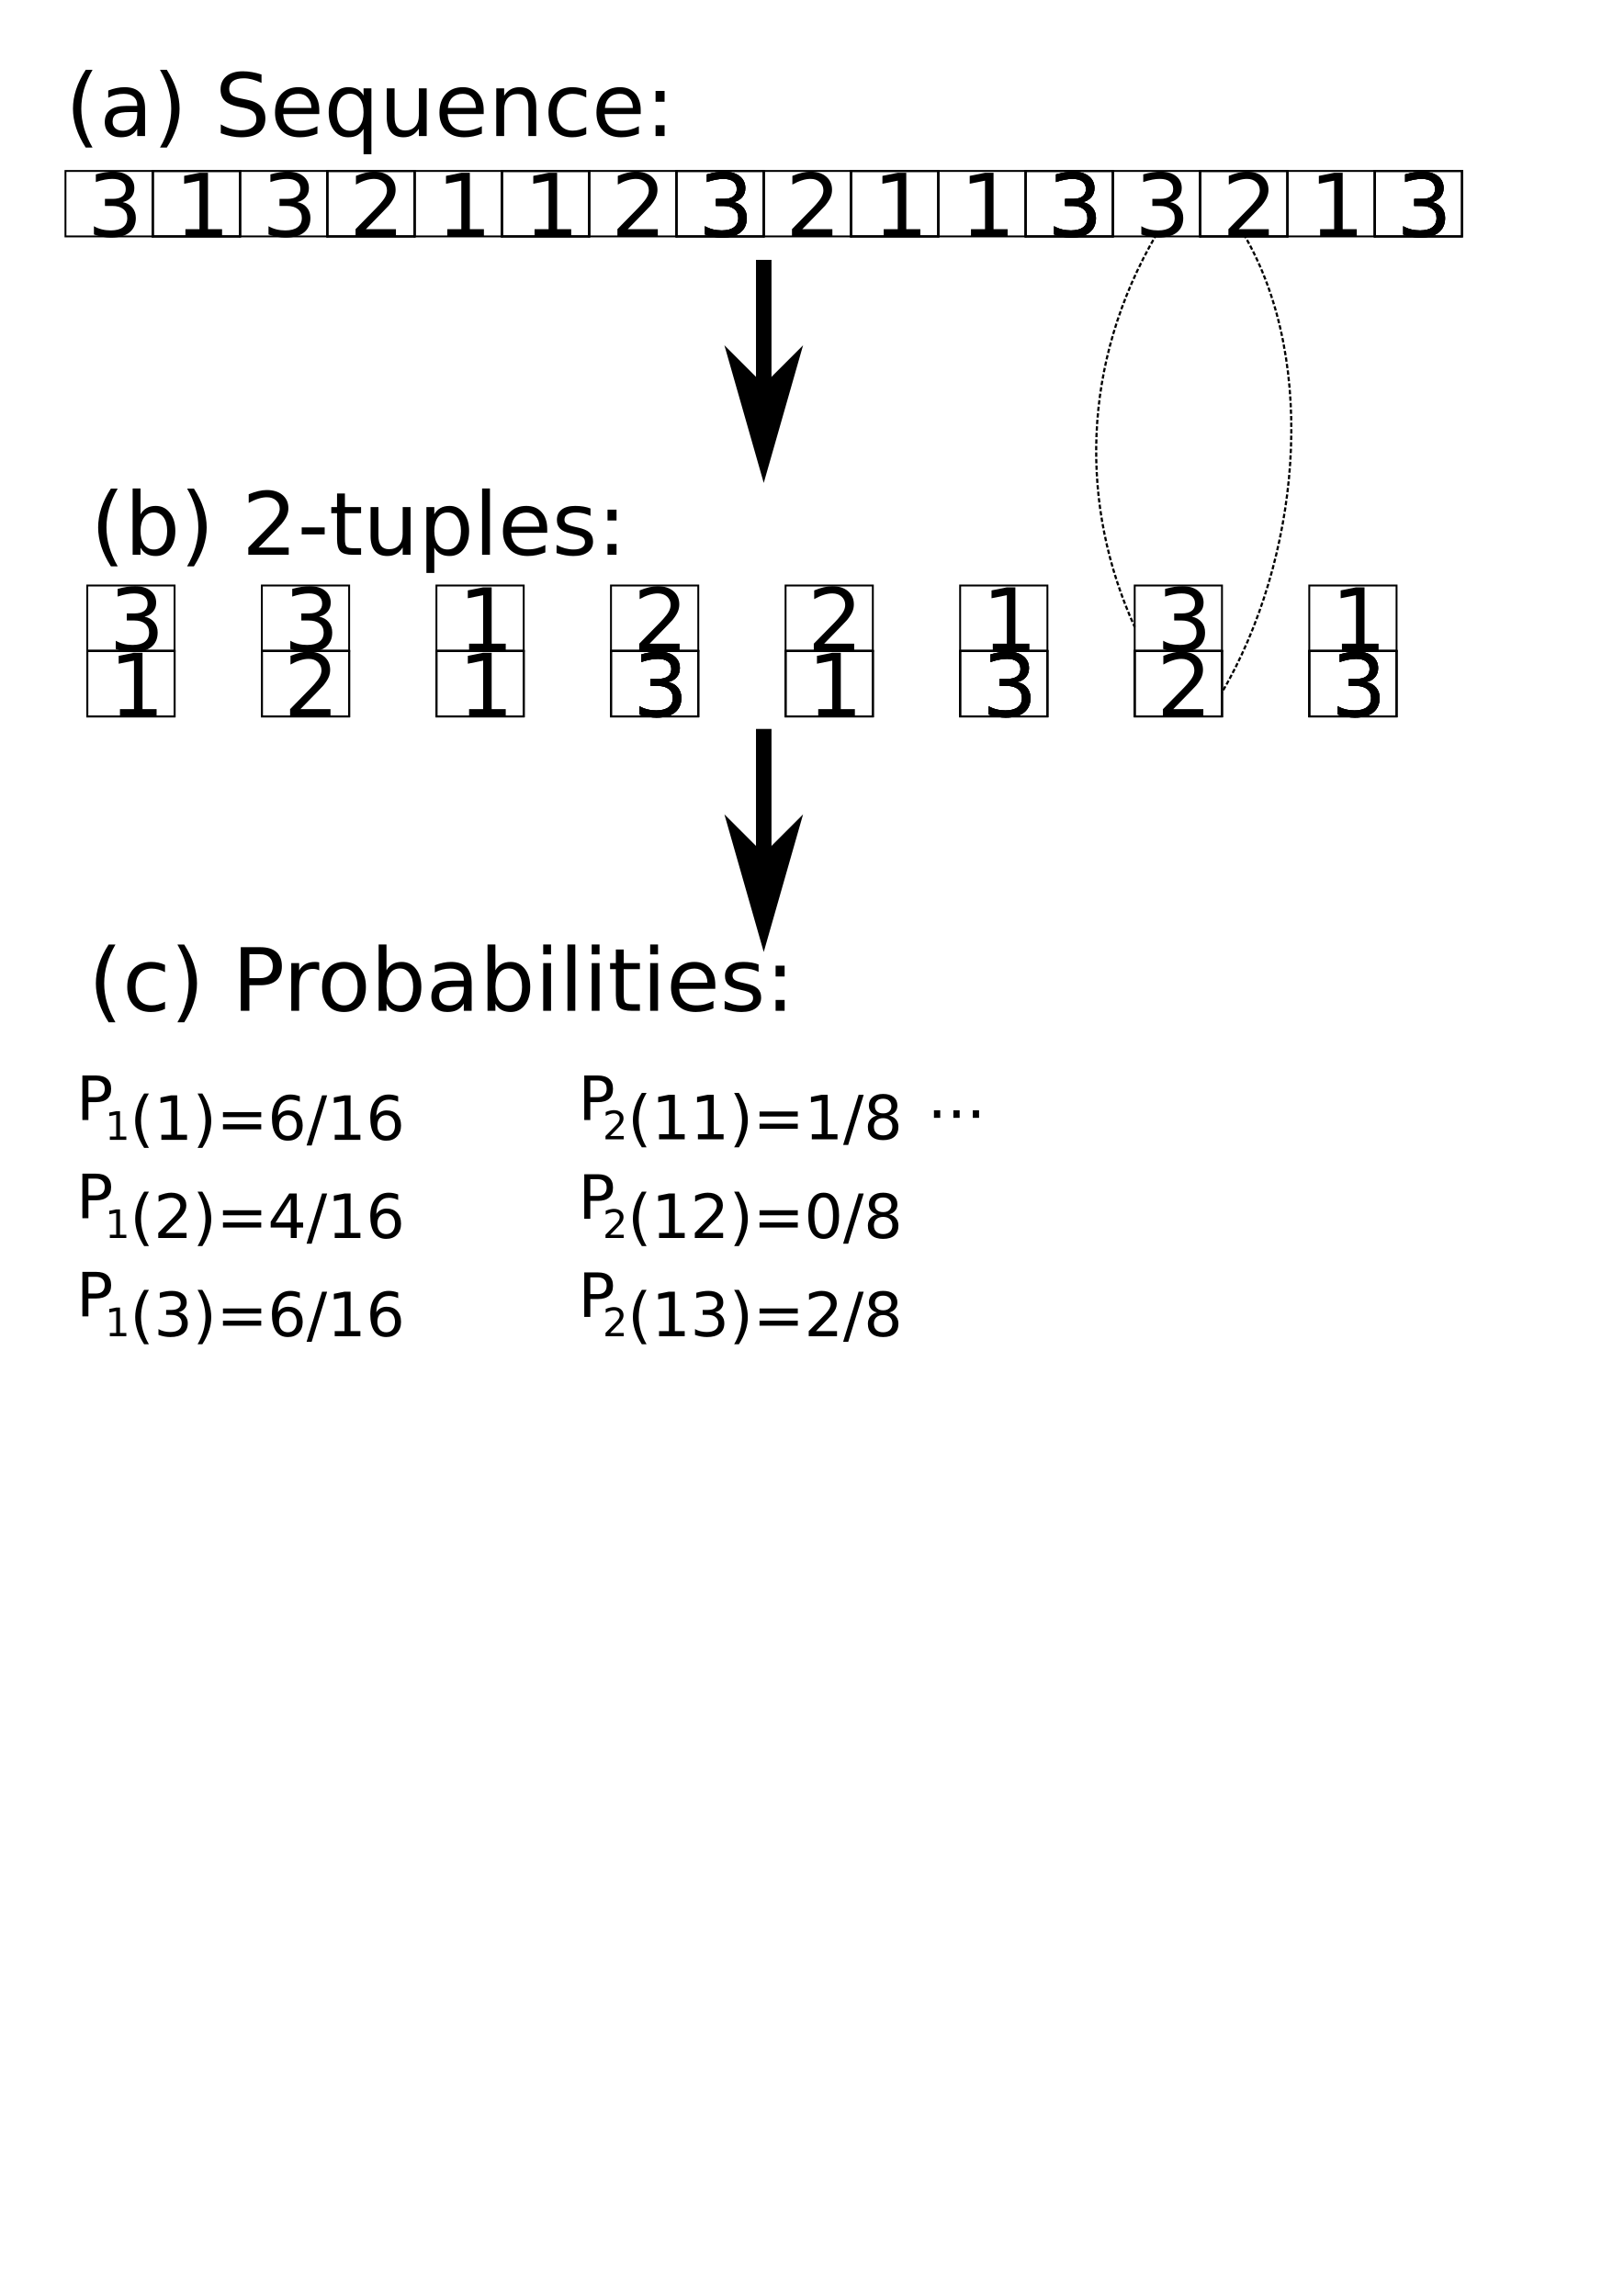
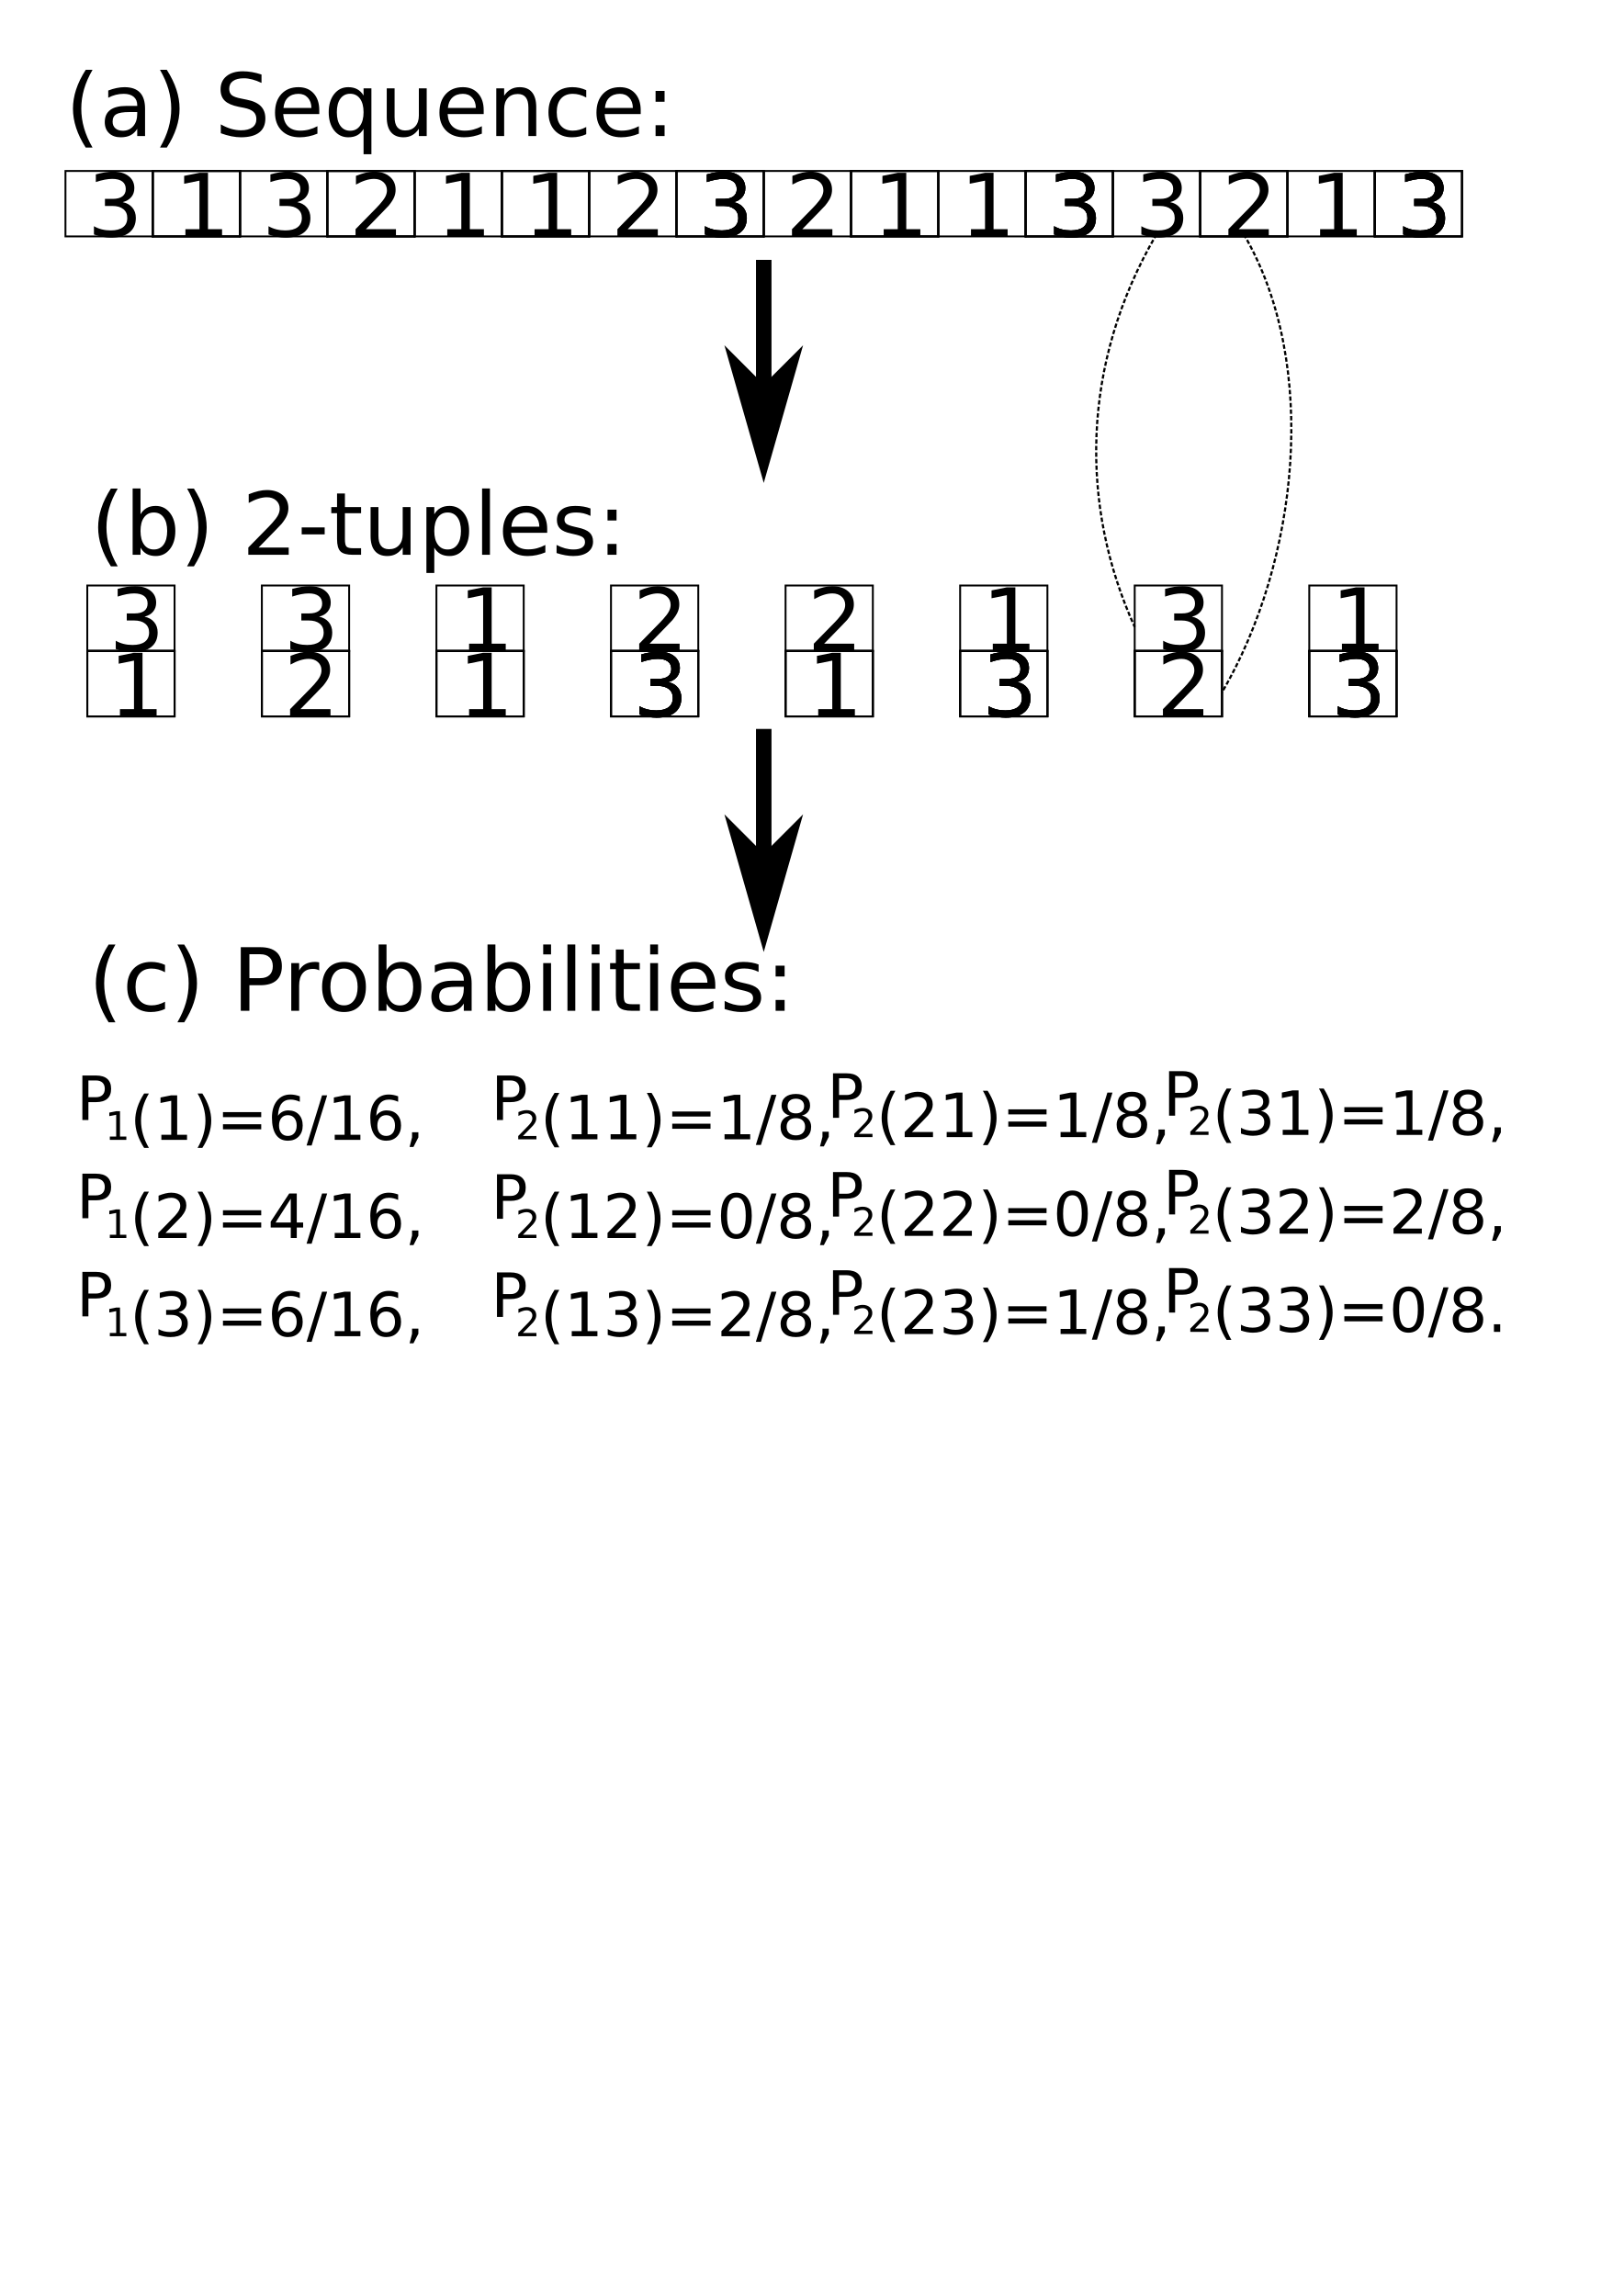
<svg xmlns="http://www.w3.org/2000/svg" width="744.094" height="1052.362" id="svg2" version="1.1">
  <defs id="defs4">
    <marker orient="auto" refY="0.0" refX="0.0" id="Arrow1Mend" style="overflow:visible;">
      <path id="path4025" d="M 0.0,0.0 L 5.0,-5.0 L -12.5,0.0 L 5.0,5.0 L 0.0,0.0 z " style="fill-rule:evenodd;stroke:#000000;stroke-width:1.0pt;marker-start:none;" transform="scale(0.4) rotate(180) translate(10,0)" />
    </marker>
    <marker orient="auto" refY="0.0" refX="0.0" id="TriangleOutL" style="overflow:visible">
      <path id="path4159" d="M 5.77,0.0 L -2.88,5.0 L -2.88,-5.0 L 5.77,0.0 z " style="fill-rule:evenodd;stroke:#000000;stroke-width:1.0pt;marker-start:none" transform="scale(0.8)" />
    </marker>
    <marker orient="auto" refY="0.0" refX="0.0" id="Arrow1Lend" style="overflow:visible;">
      <path id="path4019" d="M 0.0,0.0 L 5.0,-5.0 L -12.5,0.0 L 5.0,5.0 L 0.0,0.0 z " style="fill-rule:evenodd;stroke:#000000;stroke-width:1.0pt;marker-start:none;" transform="scale(0.8) rotate(180) translate(12.5,0)" />
    </marker>
    <marker orient="auto" refY="0" refX="0" id="Arrow1Mend-7" style="overflow:visible">
      <path id="path4025-6" d="M 0,0 5,-5 -12.5,0 5,5 0,0 z" style="fill-rule:evenodd;stroke:#000000;stroke-width:1pt;marker-start:none" transform="matrix(-0.4,0,0,-0.4,-4,0)" />
    </marker>
  </defs>
  <g id="layer1">
+     <text xml:space="preserve" style="font-size:28px;font-style:normal;font-weight:normal;text-align:start;line-height:125%;writing-mode:lr-tb;text-anchor:start;fill:#000000;fill-opacity:1;stroke:none;font-family:Bitstream Vera Sans" x="379" y="512.362" id="text3438-1-4-17">
+       <tspan id="tspan3131-4" x="379" y="512.362" dy="0 0 -8.827" dx="0 0 5.712">P<tspan style="font-size:18px" id="tspan3133-0" dy="8.827" dx="-5.712">2</tspan>(21)=1/8,</tspan>
+     </text>
    <path style="fill:none;stroke:#000000;stroke-width:0.866px;stroke-linecap:butt;stroke-linejoin:miter;stroke-opacity:1" d="m 30,78.362 40,0 0,30 -40,0 0,-30 z" id="path2818" />
    <text xml:space="preserve" style="font-size:40px;font-style:normal;font-weight:normal;fill:#000000;fill-opacity:1;stroke:none;font-family:Bitstream Vera Sans" x="40" y="108.362" id="text2820">
      <tspan id="tspan2822" x="40" y="108.362">3</tspan>
    </text>
    <path style="fill:none;stroke:#000000;stroke-width:0.866px;stroke-linecap:butt;stroke-linejoin:miter;stroke-opacity:1" d="m 70,78.362 40,0 0,30 -40,0 0,-30 z" id="path2818-1" />
    <text xml:space="preserve" style="font-size:40px;font-style:normal;font-weight:normal;fill:#000000;fill-opacity:1;stroke:none;font-family:Bitstream Vera Sans" x="80" y="108.362" id="text2820-7">
      <tspan id="tspan2822-4" x="80" y="108.362">1</tspan>
    </text>
    <path style="fill:none;stroke:#000000;stroke-width:0.866px;stroke-linecap:butt;stroke-linejoin:miter;stroke-opacity:1" d="m 70,78.362 40,0 0,30 -40,0 0,-30 z" id="path2818-9" />
    <text xml:space="preserve" style="font-size:40px;font-style:normal;font-weight:normal;fill:#000000;fill-opacity:1;stroke:none;font-family:Bitstream Vera Sans" x="80" y="168.362" id="text2820-4">
      <tspan id="tspan2822-8" x="80" y="168.362" />
    </text>
    <path style="fill:none;stroke:#000000;stroke-width:0.866px;stroke-linecap:butt;stroke-linejoin:miter;stroke-opacity:1" d="m 70,78.362 40,0 0,30 -40,0 0,-30 z" id="path2818-2" />
    <path style="fill:none;stroke:#000000;stroke-width:0.866px;stroke-linecap:butt;stroke-linejoin:miter;stroke-opacity:1" d="m 110,78.362 40,0 0,30 -40,0 0,-30 z" id="path2818-17" />
    <text xml:space="preserve" style="font-size:40px;font-style:normal;font-weight:normal;fill:#000000;fill-opacity:1;stroke:none;font-family:Bitstream Vera Sans" x="120" y="108.362" id="text2820-1">
      <tspan id="tspan2822-1" x="120" y="108.362">3</tspan>
    </text>
    <path style="fill:none;stroke:#000000;stroke-width:0.866px;stroke-linecap:butt;stroke-linejoin:miter;stroke-opacity:1" d="m 150,78.362 40,0 0,30 -40,0 0,-30 z" id="path2818-1-5" />
    <text xml:space="preserve" style="font-size:40px;font-style:normal;font-weight:normal;fill:#000000;fill-opacity:1;stroke:none;font-family:Bitstream Vera Sans" x="160" y="108.362" id="text2820-7-2">
      <tspan id="tspan2822-4-7" x="160" y="108.362">2</tspan>
    </text>
    <path style="fill:none;stroke:#000000;stroke-width:0.866px;stroke-linecap:butt;stroke-linejoin:miter;stroke-opacity:1" d="m 150,78.362 40,0 0,30 -40,0 0,-30 z" id="path2818-9-6" />
    <text xml:space="preserve" style="font-size:40px;font-style:normal;font-weight:normal;fill:#000000;fill-opacity:1;stroke:none;font-family:Bitstream Vera Sans" x="160" y="168.362" id="text2820-4-1">
      <tspan id="tspan2822-8-4" x="160" y="168.362" />
    </text>
    <path style="fill:none;stroke:#000000;stroke-width:0.866px;stroke-linecap:butt;stroke-linejoin:miter;stroke-opacity:1" d="m 150,78.362 40,0 0,30 -40,0 0,-30 z" id="path2818-2-2" />
    <text xml:space="preserve" style="font-size:40px;font-style:normal;font-weight:normal;fill:#000000;fill-opacity:1;stroke:none;font-family:Bitstream Vera Sans" x="160" y="168.362" id="text2820-45-3">
      <tspan id="tspan2822-5-2" x="160" y="168.362" />
    </text>
    <path style="fill:none;stroke:#000000;stroke-width:0.866px;stroke-linecap:butt;stroke-linejoin:miter;stroke-opacity:1" d="m 190,78.362 40,0 0,30 -40,0 0,-30 z" id="path2818-21" />
    <text xml:space="preserve" style="font-size:40px;font-style:normal;font-weight:normal;fill:#000000;fill-opacity:1;stroke:none;font-family:Bitstream Vera Sans" x="200" y="108.362" id="text2820-6">
      <tspan id="tspan2822-85" x="200" y="108.362">1</tspan>
    </text>
    <path style="fill:none;stroke:#000000;stroke-width:0.866px;stroke-linecap:butt;stroke-linejoin:miter;stroke-opacity:1" d="m 230,78.362 40,0 0,30 -40,0 0,-30 z" id="path2818-1-7" />
    <text xml:space="preserve" style="font-size:40px;font-style:normal;font-weight:normal;fill:#000000;fill-opacity:1;stroke:none;font-family:Bitstream Vera Sans" x="240" y="108.362" id="text2820-7-6">
      <tspan id="tspan2822-4-1" x="240" y="108.362">1</tspan>
    </text>
    <path style="fill:none;stroke:#000000;stroke-width:0.866px;stroke-linecap:butt;stroke-linejoin:miter;stroke-opacity:1" d="m 230,78.362 40,0 0,30 -40,0 0,-30 z" id="path2818-9-8" />
    <text xml:space="preserve" style="font-size:40px;font-style:normal;font-weight:normal;fill:#000000;fill-opacity:1;stroke:none;font-family:Bitstream Vera Sans" x="240" y="168.362" id="text2820-4-9">
      <tspan id="tspan2822-8-2" x="240" y="168.362" />
    </text>
    <path style="fill:none;stroke:#000000;stroke-width:0.866px;stroke-linecap:butt;stroke-linejoin:miter;stroke-opacity:1" d="m 230,78.362 40,0 0,30 -40,0 0,-30 z" id="path2818-2-7" />
    <text xml:space="preserve" style="font-size:40px;font-style:normal;font-weight:normal;fill:#000000;fill-opacity:1;stroke:none;font-family:Bitstream Vera Sans" x="240" y="168.362" id="text2820-45-9">
      <tspan id="tspan2822-5-5" x="240" y="168.362" />
    </text>
    <path style="fill:none;stroke:#000000;stroke-width:0.866px;stroke-linecap:butt;stroke-linejoin:miter;stroke-opacity:1" d="m 270,78.362 40,0 0,30 -40,0 0,-30 z" id="path2818-17-4" />
    <text xml:space="preserve" style="font-size:40px;font-style:normal;font-weight:normal;fill:#000000;fill-opacity:1;stroke:none;font-family:Bitstream Vera Sans" x="280" y="108.362" id="text2820-1-3">
      <tspan id="tspan2822-1-1" x="280" y="108.362">2</tspan>
    </text>
    <path style="fill:none;stroke:#000000;stroke-width:0.866px;stroke-linecap:butt;stroke-linejoin:miter;stroke-opacity:1" d="m 310,78.362 40,0 0,30 -40,0 0,-30 z" id="path2818-1-5-2" />
    <text xml:space="preserve" style="font-size:40px;font-style:normal;font-weight:normal;fill:#000000;fill-opacity:1;stroke:none;font-family:Bitstream Vera Sans" x="320" y="108.362" id="text2820-7-2-3">
      <tspan id="tspan2822-4-7-3" x="320" y="108.362">3</tspan>
    </text>
    <path style="fill:none;stroke:#000000;stroke-width:0.866px;stroke-linecap:butt;stroke-linejoin:miter;stroke-opacity:1" d="m 310,78.362 40,0 0,30 -40,0 0,-30 z" id="path2818-9-6-4" />
    <text xml:space="preserve" style="font-size:40px;font-style:normal;font-weight:normal;fill:#000000;fill-opacity:1;stroke:none;font-family:Bitstream Vera Sans" x="320" y="108.362" id="text2820-4-1-1">
      <tspan id="tspan2822-8-4-1" x="320" y="108.362">3</tspan>
    </text>
    <path style="fill:none;stroke:#000000;stroke-width:0.866px;stroke-linecap:butt;stroke-linejoin:miter;stroke-opacity:1" d="m 310,78.362 40,0 0,30 -40,0 0,-30 z" id="path2818-2-2-3" />
    <text xml:space="preserve" style="font-size:40px;font-style:normal;font-weight:normal;fill:#000000;fill-opacity:1;stroke:none;font-family:Bitstream Vera Sans" x="320" y="108.362" id="text2820-45-3-8">
      <tspan id="tspan2822-5-2-7" x="320" y="108.362">3</tspan>
    </text>
    <path style="fill:none;stroke:#000000;stroke-width:0.866px;stroke-linecap:butt;stroke-linejoin:miter;stroke-opacity:1" d="m 350,78.362 40,0 0,30 -40,0 0,-30 z" id="path2818-4" />
    <text xml:space="preserve" style="font-size:40px;font-style:normal;font-weight:normal;fill:#000000;fill-opacity:1;stroke:none;font-family:Bitstream Vera Sans" x="360" y="108.362" id="text2820-2">
      <tspan id="tspan2822-7" x="360" y="108.362">2</tspan>
    </text>
    <path style="fill:none;stroke:#000000;stroke-width:0.866px;stroke-linecap:butt;stroke-linejoin:miter;stroke-opacity:1" d="m 390,78.362 40,0 0,30 -40,0 0,-30 z" id="path2818-1-79" />
    <text xml:space="preserve" style="font-size:40px;font-style:normal;font-weight:normal;fill:#000000;fill-opacity:1;stroke:none;font-family:Bitstream Vera Sans" x="400" y="108.362" id="text2820-7-3">
      <tspan id="tspan2822-4-19" x="400" y="108.362">1</tspan>
    </text>
    <path style="fill:none;stroke:#000000;stroke-width:0.866px;stroke-linecap:butt;stroke-linejoin:miter;stroke-opacity:1" d="m 390,78.362 40,0 0,30 -40,0 0,-30 z" id="path2818-9-86" />
    <text xml:space="preserve" style="font-size:40px;font-style:normal;font-weight:normal;fill:#000000;fill-opacity:1;stroke:none;font-family:Bitstream Vera Sans" x="400" y="168.362" id="text2820-4-5">
      <tspan id="tspan2822-8-0" x="400" y="168.362" />
    </text>
    <path style="fill:none;stroke:#000000;stroke-width:0.866px;stroke-linecap:butt;stroke-linejoin:miter;stroke-opacity:1" d="m 390,78.362 40,0 0,30 -40,0 0,-30 z" id="path2818-2-28" />
    <text xml:space="preserve" style="font-size:40px;font-style:normal;font-weight:normal;fill:#000000;fill-opacity:1;stroke:none;font-family:Bitstream Vera Sans" x="400" y="168.362" id="text2820-45-6">
      <tspan id="tspan2822-5-0" x="400" y="168.362" />
    </text>
    <path style="fill:none;stroke:#000000;stroke-width:0.866px;stroke-linecap:butt;stroke-linejoin:miter;stroke-opacity:1" d="m 430,78.362 40,0 0,30 -40,0 0,-30 z" id="path2818-17-2" />
    <text xml:space="preserve" style="font-size:40px;font-style:normal;font-weight:normal;fill:#000000;fill-opacity:1;stroke:none;font-family:Bitstream Vera Sans" x="440" y="108.362" id="text2820-1-4">
      <tspan id="tspan2822-1-8" x="440" y="108.362">1</tspan>
    </text>
    <path style="fill:none;stroke:#000000;stroke-width:0.866px;stroke-linecap:butt;stroke-linejoin:miter;stroke-opacity:1" d="m 470,78.362 40,0 0,30 -40,0 0,-30 z" id="path2818-1-5-6" />
    <text xml:space="preserve" style="font-size:40px;font-style:normal;font-weight:normal;fill:#000000;fill-opacity:1;stroke:none;font-family:Bitstream Vera Sans" x="480" y="108.362" id="text2820-7-2-5">
      <tspan id="tspan2822-4-7-0" x="480" y="108.362">3</tspan>
    </text>
    <path style="fill:none;stroke:#000000;stroke-width:0.866px;stroke-linecap:butt;stroke-linejoin:miter;stroke-opacity:1" d="m 470,78.362 40,0 0,30 -40,0 0,-30 z" id="path2818-9-6-9" />
    <text xml:space="preserve" style="font-size:40px;font-style:normal;font-weight:normal;fill:#000000;fill-opacity:1;stroke:none;font-family:Bitstream Vera Sans" x="480" y="108.362" id="text2820-4-1-0">
      <tspan id="tspan2822-8-4-0" x="480" y="108.362">3</tspan>
    </text>
    <path style="fill:none;stroke:#000000;stroke-width:0.866px;stroke-linecap:butt;stroke-linejoin:miter;stroke-opacity:1" d="m 470,78.362 40,0 0,30 -40,0 0,-30 z" id="path2818-2-2-6" />
    <text xml:space="preserve" style="font-size:40px;font-style:normal;font-weight:normal;fill:#000000;fill-opacity:1;stroke:none;font-family:Bitstream Vera Sans" x="480" y="108.362" id="text2820-45-3-1">
      <tspan id="tspan2822-5-2-3" x="480" y="108.362">3</tspan>
    </text>
    <path style="fill:none;stroke:#000000;stroke-width:0.866px;stroke-linecap:butt;stroke-linejoin:miter;stroke-opacity:1" d="m 510,78.362 40,0 0,30 -40,0 0,-30 z" id="path2818-21-8" />
    <text xml:space="preserve" style="font-size:40px;font-style:normal;font-weight:normal;fill:#000000;fill-opacity:1;stroke:none;font-family:Bitstream Vera Sans" x="520" y="108.362" id="text2820-6-9">
      <tspan id="tspan2822-85-3" x="520" y="108.362">3</tspan>
    </text>
    <path style="fill:none;stroke:#000000;stroke-width:0.866px;stroke-linecap:butt;stroke-linejoin:miter;stroke-opacity:1" d="m 550,78.362 40,0 0,30 -40,0 0,-30 z" id="path2818-1-7-4" />
    <text xml:space="preserve" style="font-size:40px;font-style:normal;font-weight:normal;fill:#000000;fill-opacity:1;stroke:none;font-family:Bitstream Vera Sans" x="560" y="108.362" id="text2820-7-6-4">
      <tspan id="tspan2822-4-1-6" x="560" y="108.362">2</tspan>
    </text>
    <path style="fill:none;stroke:#000000;stroke-width:0.866px;stroke-linecap:butt;stroke-linejoin:miter;stroke-opacity:1" d="m 550,78.362 40,0 0,30 -40,0 0,-30 z" id="path2818-9-8-0" />
    <text xml:space="preserve" style="font-size:40px;font-style:normal;font-weight:normal;fill:#000000;fill-opacity:1;stroke:none;font-family:Bitstream Vera Sans" x="560" y="168.362" id="text2820-4-9-6">
      <tspan id="tspan2822-8-2-6" x="560" y="168.362" />
    </text>
    <path style="fill:none;stroke:#000000;stroke-width:0.866px;stroke-linecap:butt;stroke-linejoin:miter;stroke-opacity:1" d="m 550,78.362 40,0 0,30 -40,0 0,-30 z" id="path2818-2-7-1" />
    <text xml:space="preserve" style="font-size:40px;font-style:normal;font-weight:normal;fill:#000000;fill-opacity:1;stroke:none;font-family:Bitstream Vera Sans" x="560" y="168.362" id="text2820-45-9-8">
      <tspan id="tspan2822-5-5-4" x="560" y="168.362" />
    </text>
    <path style="fill:none;stroke:#000000;stroke-width:0.866px;stroke-linecap:butt;stroke-linejoin:miter;stroke-opacity:1" d="m 590,78.362 40,0 0,30 -40,0 0,-30 z" id="path2818-17-4-9" />
    <text xml:space="preserve" style="font-size:40px;font-style:normal;font-weight:normal;fill:#000000;fill-opacity:1;stroke:none;font-family:Bitstream Vera Sans" x="600" y="108.362" id="text2820-1-3-6">
      <tspan id="tspan2822-1-1-3" x="600" y="108.362">1</tspan>
    </text>
    <path style="fill:none;stroke:#000000;stroke-width:0.866px;stroke-linecap:butt;stroke-linejoin:miter;stroke-opacity:1" d="m 630,78.362 40,0 0,30 -40,0 0,-30 z" id="path2818-1-5-2-7" />
    <text xml:space="preserve" style="font-size:40px;font-style:normal;font-weight:normal;fill:#000000;fill-opacity:1;stroke:none;font-family:Bitstream Vera Sans" x="640" y="108.362" id="text2820-7-2-3-8">
      <tspan id="tspan2822-4-7-3-8" x="640" y="108.362">3</tspan>
    </text>
    <path style="fill:none;stroke:#000000;stroke-width:0.866px;stroke-linecap:butt;stroke-linejoin:miter;stroke-opacity:1" d="m 630,78.362 40,0 0,30 -40,0 0,-30 z" id="path2818-9-6-4-2" />
    <text xml:space="preserve" style="font-size:40px;font-style:normal;font-weight:normal;fill:#000000;fill-opacity:1;stroke:none;font-family:Bitstream Vera Sans" x="640" y="108.362" id="text2820-4-1-1-9">
      <tspan id="tspan2822-8-4-1-1" x="640" y="108.362">3</tspan>
    </text>
    <path style="fill:none;stroke:#000000;stroke-width:0.866px;stroke-linecap:butt;stroke-linejoin:miter;stroke-opacity:1" d="m 630,78.362 40,0 0,30 -40,0 0,-30 z" id="path2818-2-2-3-3" />
    <text xml:space="preserve" style="font-size:40px;font-style:normal;font-weight:normal;fill:#000000;fill-opacity:1;stroke:none;font-family:Bitstream Vera Sans" x="640" y="108.362" id="text2820-45-3-8-5">
      <tspan id="tspan2822-5-2-7-9" x="640" y="108.362">3</tspan>
    </text>
    <path style="fill:none;stroke:#000000;stroke-width:0.866px;stroke-linecap:butt;stroke-linejoin:miter;stroke-opacity:1" d="m 40,268.362 40,0 0,30 -40,0 0,-30 z" id="path2818-8" />
    <text xml:space="preserve" style="font-size:40px;font-style:normal;font-weight:normal;fill:#000000;fill-opacity:1;stroke:none;font-family:Bitstream Vera Sans" x="50" y="298.362" id="text2820-40">
      <tspan id="tspan2822-76" x="50" y="298.362">3</tspan>
    </text>
    <path style="fill:none;stroke:#000000;stroke-width:0.866px;stroke-linecap:butt;stroke-linejoin:miter;stroke-opacity:1" d="m 40,298.362 40,0 0,30 -40,0 0,-30 z" id="path2818-1-3" />
    <text xml:space="preserve" style="font-size:40px;font-style:normal;font-weight:normal;fill:#000000;fill-opacity:1;stroke:none;font-family:Bitstream Vera Sans" x="50" y="328.362" id="text2820-7-61">
      <tspan id="tspan2822-4-5" x="50" y="328.362">1</tspan>
    </text>
    <path style="fill:none;stroke:#000000;stroke-width:0.866px;stroke-linecap:butt;stroke-linejoin:miter;stroke-opacity:1" d="m 40,298.362 40,0 0,30 -40,0 0,-30 z" id="path2818-9-4" />
    <path style="fill:none;stroke:#000000;stroke-width:0.866px;stroke-linecap:butt;stroke-linejoin:miter;stroke-opacity:1" d="m 40,298.362 40,0 0,30 -40,0 0,-30 z" id="path2818-2-20" />
    <path style="fill:none;stroke:#000000;stroke-width:0.866px;stroke-linecap:butt;stroke-linejoin:miter;stroke-opacity:1" d="m 120,268.362 40,0 0,30 -40,0 0,-30 z" id="path2818-17-9" />
    <text xml:space="preserve" style="font-size:40px;font-style:normal;font-weight:normal;fill:#000000;fill-opacity:1;stroke:none;font-family:Bitstream Vera Sans" x="130" y="298.362" id="text2820-1-7">
      <tspan id="tspan2822-1-3" x="130" y="298.362">3</tspan>
    </text>
    <path style="fill:none;stroke:#000000;stroke-width:0.866px;stroke-linecap:butt;stroke-linejoin:miter;stroke-opacity:1" d="m 120,298.362 40,0 0,30 -40,0 0,-30 z" id="path2818-1-5-7" />
    <text xml:space="preserve" style="font-size:40px;font-style:normal;font-weight:normal;fill:#000000;fill-opacity:1;stroke:none;font-family:Bitstream Vera Sans" x="130" y="328.362" id="text2820-7-2-2">
      <tspan id="tspan2822-4-7-6" x="130" y="328.362">2</tspan>
    </text>
    <path style="fill:none;stroke:#000000;stroke-width:0.866px;stroke-linecap:butt;stroke-linejoin:miter;stroke-opacity:1" d="m 120,298.362 40,0 0,30 -40,0 0,-30 z" id="path2818-9-6-0" />
    <path style="fill:none;stroke:#000000;stroke-width:0.866px;stroke-linecap:butt;stroke-linejoin:miter;stroke-opacity:1" d="m 120,298.362 40,0 0,30 -40,0 0,-30 z" id="path2818-2-2-1" />
    <path style="fill:none;stroke:#000000;stroke-width:0.866px;stroke-linecap:butt;stroke-linejoin:miter;stroke-opacity:1" d="m 200,268.362 40,0 0,30 -40,0 0,-30 z" id="path2818-21-6" />
    <text xml:space="preserve" style="font-size:40px;font-style:normal;font-weight:normal;fill:#000000;fill-opacity:1;stroke:none;font-family:Bitstream Vera Sans" x="210" y="298.362" id="text2820-6-5">
      <tspan id="tspan2822-85-7" x="210" y="298.362">1</tspan>
    </text>
    <path style="fill:none;stroke:#000000;stroke-width:0.866px;stroke-linecap:butt;stroke-linejoin:miter;stroke-opacity:1" d="m 200,298.362 40,0 0,30 -40,0 0,-30 z" id="path2818-1-7-5" />
    <text xml:space="preserve" style="font-size:40px;font-style:normal;font-weight:normal;fill:#000000;fill-opacity:1;stroke:none;font-family:Bitstream Vera Sans" x="210" y="328.362" id="text2820-7-6-41">
      <tspan id="tspan2822-4-1-2" x="210" y="328.362">1</tspan>
    </text>
    <path style="fill:none;stroke:#000000;stroke-width:0.866px;stroke-linecap:butt;stroke-linejoin:miter;stroke-opacity:1" d="m 200,298.362 40,0 0,30 -40,0 0,-30 z" id="path2818-9-8-00" />
    <path style="fill:none;stroke:#000000;stroke-width:0.866px;stroke-linecap:butt;stroke-linejoin:miter;stroke-opacity:1" d="m 200,298.362 40,0 0,30 -40,0 0,-30 z" id="path2818-2-7-14" />
    <path style="fill:none;stroke:#000000;stroke-width:0.866px;stroke-linecap:butt;stroke-linejoin:miter;stroke-opacity:1" d="m 280,268.362 40,0 0,30 -40,0 0,-30 z" id="path2818-17-4-6" />
    <text xml:space="preserve" style="font-size:40px;font-style:normal;font-weight:normal;fill:#000000;fill-opacity:1;stroke:none;font-family:Bitstream Vera Sans" x="290" y="298.362" id="text2820-1-3-0">
      <tspan id="tspan2822-1-1-7" x="290" y="298.362">2</tspan>
    </text>
    <path style="fill:none;stroke:#000000;stroke-width:0.866px;stroke-linecap:butt;stroke-linejoin:miter;stroke-opacity:1" d="m 280,298.362 40,0 0,30 -40,0 0,-30 z" id="path2818-1-5-2-1" />
    <text xml:space="preserve" style="font-size:40px;font-style:normal;font-weight:normal;fill:#000000;fill-opacity:1;stroke:none;font-family:Bitstream Vera Sans" x="290" y="328.362" id="text2820-7-2-3-7">
      <tspan id="tspan2822-4-7-3-7" x="290" y="328.362">3</tspan>
    </text>
    <path style="fill:none;stroke:#000000;stroke-width:0.866px;stroke-linecap:butt;stroke-linejoin:miter;stroke-opacity:1" d="m 280,298.362 40,0 0,30 -40,0 0,-30 z" id="path2818-9-6-4-7" />
    <text xml:space="preserve" style="font-size:40px;font-style:normal;font-weight:normal;fill:#000000;fill-opacity:1;stroke:none;font-family:Bitstream Vera Sans" x="290" y="328.362" id="text2820-4-1-1-7">
      <tspan id="tspan2822-8-4-1-3" x="290" y="328.362">3</tspan>
    </text>
    <path style="fill:none;stroke:#000000;stroke-width:0.866px;stroke-linecap:butt;stroke-linejoin:miter;stroke-opacity:1" d="m 280,298.362 40,0 0,30 -40,0 0,-30 z" id="path2818-2-2-3-35" />
    <text xml:space="preserve" style="font-size:40px;font-style:normal;font-weight:normal;fill:#000000;fill-opacity:1;stroke:none;font-family:Bitstream Vera Sans" x="290" y="328.362" id="text2820-45-3-8-9">
      <tspan id="tspan2822-5-2-7-98" x="290" y="328.362">3</tspan>
    </text>
    <path style="fill:none;stroke:#000000;stroke-width:0.866px;stroke-linecap:butt;stroke-linejoin:miter;stroke-opacity:1" d="m 360,268.362 40,0 0,30 -40,0 0,-30 z" id="path2818-4-1" />
    <text xml:space="preserve" style="font-size:40px;font-style:normal;font-weight:normal;fill:#000000;fill-opacity:1;stroke:none;font-family:Bitstream Vera Sans" x="370" y="298.362" id="text2820-2-8">
      <tspan id="tspan2822-7-2" x="370" y="298.362">2</tspan>
    </text>
    <path style="fill:none;stroke:#000000;stroke-width:0.866px;stroke-linecap:butt;stroke-linejoin:miter;stroke-opacity:1" d="m 360,298.362 40,0 0,30 -40,0 0,-30 z" id="path2818-1-79-6" />
    <text xml:space="preserve" style="font-size:40px;font-style:normal;font-weight:normal;fill:#000000;fill-opacity:1;stroke:none;font-family:Bitstream Vera Sans" x="370" y="328.362" id="text2820-7-3-6">
      <tspan id="tspan2822-4-19-0" x="370" y="328.362">1</tspan>
    </text>
    <path style="fill:none;stroke:#000000;stroke-width:0.866px;stroke-linecap:butt;stroke-linejoin:miter;stroke-opacity:1" d="m 360,298.362 40,0 0,30 -40,0 0,-30 z" id="path2818-9-86-3" />
    <path style="fill:none;stroke:#000000;stroke-width:0.866px;stroke-linecap:butt;stroke-linejoin:miter;stroke-opacity:1" d="m 360,298.362 40,0 0,30 -40,0 0,-30 z" id="path2818-2-28-8" />
    <path style="fill:none;stroke:#000000;stroke-width:0.866px;stroke-linecap:butt;stroke-linejoin:miter;stroke-opacity:1" d="m 440,268.362 40,0 0,30 -40,0 0,-30 z" id="path2818-17-2-0" />
    <text xml:space="preserve" style="font-size:40px;font-style:normal;font-weight:normal;fill:#000000;fill-opacity:1;stroke:none;font-family:Bitstream Vera Sans" x="450" y="298.362" id="text2820-1-4-1">
      <tspan id="tspan2822-1-8-2" x="450" y="298.362">1</tspan>
    </text>
    <path style="fill:none;stroke:#000000;stroke-width:0.866px;stroke-linecap:butt;stroke-linejoin:miter;stroke-opacity:1" d="m 440,298.362 40,0 0,30 -40,0 0,-30 z" id="path2818-1-5-6-5" />
    <text xml:space="preserve" style="font-size:40px;font-style:normal;font-weight:normal;fill:#000000;fill-opacity:1;stroke:none;font-family:Bitstream Vera Sans" x="450" y="328.362" id="text2820-7-2-5-0">
      <tspan id="tspan2822-4-7-0-9" x="450" y="328.362">3</tspan>
    </text>
    <path style="fill:none;stroke:#000000;stroke-width:0.866px;stroke-linecap:butt;stroke-linejoin:miter;stroke-opacity:1" d="m 440,298.362 40,0 0,30 -40,0 0,-30 z" id="path2818-9-6-9-4" />
    <text xml:space="preserve" style="font-size:40px;font-style:normal;font-weight:normal;fill:#000000;fill-opacity:1;stroke:none;font-family:Bitstream Vera Sans" x="450" y="328.362" id="text2820-4-1-0-7">
      <tspan id="tspan2822-8-4-0-8" x="450" y="328.362">3</tspan>
    </text>
    <path style="fill:none;stroke:#000000;stroke-width:0.866px;stroke-linecap:butt;stroke-linejoin:miter;stroke-opacity:1" d="m 440,298.362 40,0 0,30 -40,0 0,-30 z" id="path2818-2-2-6-3" />
    <text xml:space="preserve" style="font-size:40px;font-style:normal;font-weight:normal;fill:#000000;fill-opacity:1;stroke:none;font-family:Bitstream Vera Sans" x="450" y="328.362" id="text2820-45-3-1-5">
      <tspan id="tspan2822-5-2-3-1" x="450" y="328.362">3</tspan>
    </text>
    <path style="fill:none;stroke:#000000;stroke-width:0.866px;stroke-linecap:butt;stroke-linejoin:miter;stroke-opacity:1" d="m 520,268.362 40,0 0,30 -40,0 0,-30 z" id="path2818-21-8-2" />
    <text xml:space="preserve" style="font-size:40px;font-style:normal;font-weight:normal;fill:#000000;fill-opacity:1;stroke:none;font-family:Bitstream Vera Sans" x="530" y="298.362" id="text2820-6-9-0">
      <tspan id="tspan2822-85-3-1" x="530" y="298.362">3</tspan>
    </text>
    <path style="fill:none;stroke:#000000;stroke-width:0.866px;stroke-linecap:butt;stroke-linejoin:miter;stroke-opacity:1" d="m 520,298.362 40,0 0,30 -40,0 0,-30 z" id="path2818-1-7-4-6" />
    <text xml:space="preserve" style="font-size:40px;font-style:normal;font-weight:normal;fill:#000000;fill-opacity:1;stroke:none;font-family:Bitstream Vera Sans" x="530" y="328.362" id="text2820-7-6-4-4">
      <tspan id="tspan2822-4-1-6-0" x="530" y="328.362">2</tspan>
    </text>
    <path style="fill:none;stroke:#000000;stroke-width:0.866px;stroke-linecap:butt;stroke-linejoin:miter;stroke-opacity:1" d="m 520,298.362 40,0 0,30 -40,0 0,-30 z" id="path2818-9-8-0-6" />
    <path style="fill:none;stroke:#000000;stroke-width:0.866px;stroke-linecap:butt;stroke-linejoin:miter;stroke-opacity:1" d="m 520,298.362 40,0 0,30 -40,0 0,-30 z" id="path2818-2-7-1-1" />
    <path style="fill:none;stroke:#000000;stroke-width:0.866px;stroke-linecap:butt;stroke-linejoin:miter;stroke-opacity:1" d="m 600,268.362 40,0 0,30 -40,0 0,-30 z" id="path2818-17-4-9-8" />
    <text xml:space="preserve" style="font-size:40px;font-style:normal;font-weight:normal;fill:#000000;fill-opacity:1;stroke:none;font-family:Bitstream Vera Sans" x="610" y="298.362" id="text2820-1-3-6-9">
      <tspan id="tspan2822-1-1-3-8" x="610" y="298.362">1</tspan>
    </text>
    <path style="fill:none;stroke:#000000;stroke-width:0.866px;stroke-linecap:butt;stroke-linejoin:miter;stroke-opacity:1" d="m 600,298.362 40,0 0,30 -40,0 0,-30 z" id="path2818-1-5-2-7-4" />
    <text xml:space="preserve" style="font-size:40px;font-style:normal;font-weight:normal;fill:#000000;fill-opacity:1;stroke:none;font-family:Bitstream Vera Sans" x="610" y="328.362" id="text2820-7-2-3-8-1">
      <tspan id="tspan2822-4-7-3-8-4" x="610" y="328.362">3</tspan>
    </text>
    <path style="fill:none;stroke:#000000;stroke-width:0.866px;stroke-linecap:butt;stroke-linejoin:miter;stroke-opacity:1" d="m 600,298.362 40,0 0,30 -40,0 0,-30 z" id="path2818-9-6-4-2-3" />
    <text xml:space="preserve" style="font-size:40px;font-style:normal;font-weight:normal;fill:#000000;fill-opacity:1;stroke:none;font-family:Bitstream Vera Sans" x="610" y="328.362" id="text2820-4-1-1-9-9">
      <tspan id="tspan2822-8-4-1-1-8" x="610" y="328.362">3</tspan>
    </text>
    <path style="fill:none;stroke:#000000;stroke-width:0.866px;stroke-linecap:butt;stroke-linejoin:miter;stroke-opacity:1" d="m 600,298.362 40,0 0,30 -40,0 0,-30 z" id="path2818-2-2-3-3-8" />
    <text xml:space="preserve" style="font-size:40px;font-style:normal;font-weight:normal;fill:#000000;fill-opacity:1;stroke:none;font-family:Bitstream Vera Sans" x="610" y="328.362" id="text2820-45-3-8-5-0">
      <tspan id="tspan2822-5-2-7-9-8" x="610" y="328.362">3</tspan>
    </text>
    <text xml:space="preserve" style="font-size:28px;font-style:normal;font-weight:normal;fill:#000000;fill-opacity:1;stroke:none;font-family:Bitstream Vera Sans" x="35" y="558.362" id="text3438">
-       <tspan id="tspan3440" x="35" y="558.362" dy="0 0 -9.085" dx="0 0 3.785">P<tspan style="font-size:18px" id="tspan3456" dy="9.085" dx="-3.785">1</tspan>(2)=4/16</tspan>
+       <tspan id="tspan3440" x="35" y="558.362" dy="0 0 -9.085" dx="0 0 3.785">P<tspan style="font-size:18px" id="tspan3456" dy="9.085" dx="-3.785">1</tspan>(2)=4/16,</tspan>
    </text>
    <flowRoot xml:space="preserve" id="flowRoot3462" style="font-size:40px;font-style:normal;font-weight:normal;fill:#000000;fill-opacity:1;stroke:none;font-family:Bitstream Vera Sans" transform="translate(0,116)">
      <flowRegion id="flowRegion3464">
        <rect id="rect3466" width="94.632" height="48.451" x="40.124" y="225.661" />
      </flowRegion>
      <flowPara id="flowPara3468" />
    </flowRoot>
    <flowRoot xml:space="preserve" id="flowRoot3470" style="font-size:40px;font-style:normal;font-weight:normal;fill:#000000;fill-opacity:1;stroke:none;font-family:Bitstream Vera Sans" transform="translate(0,116)">
      <flowRegion id="flowRegion3472">
        <rect id="rect3474" width="268.754" height="107.501" x="305.092" y="232.474" />
      </flowRegion>
      <flowPara id="flowPara3476" />
    </flowRoot>
    <text xml:space="preserve" style="font-size:28px;font-style:normal;font-weight:normal;fill:#000000;fill-opacity:1;stroke:none;font-family:Bitstream Vera Sans" x="35" y="513.362" id="text3438-1">
-       <tspan id="tspan3440-7" x="35" y="513.362" dy="0 0 -9.085" dx="0 0 3.785">P<tspan style="font-size:18px" id="tspan3456-4" dy="9.085" dx="-3.785">1</tspan>(1)=6/16</tspan>
+       <tspan id="tspan3440-7" x="35" y="513.362" dy="0 0 -9.085" dx="0 0 3.785">P<tspan style="font-size:18px" id="tspan3456-4" dy="9.085" dx="-3.785">1</tspan>(1)=6/16,</tspan>
    </text>
    <text xml:space="preserve" style="font-size:28px;font-style:normal;font-weight:normal;fill:#000000;fill-opacity:1;stroke:none;font-family:Bitstream Vera Sans" x="35" y="603.362" id="text3438-1-0">
-       <tspan id="tspan3440-7-9" x="35" y="603.362" dy="0 0 -9.085" dx="0 0 3.785">P<tspan style="font-size:18px" id="tspan3456-4-4" dy="9.085" dx="-3.785">1</tspan>(3)=6/16</tspan>
+       <tspan id="tspan3440-7-9" x="35" y="603.362" dy="0 0 -9.085" dx="0 0 3.785">P<tspan style="font-size:18px" id="tspan3456-4-4" dy="9.085" dx="-3.785">1</tspan>(3)=6/16,</tspan>
    </text>
    <flowRoot xml:space="preserve" id="flowRoot3059" style="font-size:40px;font-style:normal;font-weight:normal;fill:#000000;fill-opacity:1;stroke:none;font-family:Bitstream Vera Sans" transform="translate(0,116)">
      <flowRegion id="flowRegion3061">
        <rect id="rect3063" width="87.233" height="65.944" x="73.213" y="346.194" />
      </flowRegion>
      <flowPara id="flowPara3065" />
    </flowRoot>
    <flowRoot xml:space="preserve" id="flowRoot3067" style="font-size:40px;font-style:normal;font-weight:normal;fill:#000000;fill-opacity:1;stroke:none;font-family:Bitstream Vera Sans" transform="translate(0,116)">
      <flowRegion id="flowRegion3069">
        <rect id="rect3071" width="139.157" height="244.563" x="60.751" y="338.405" />
      </flowRegion>
      <flowPara id="flowPara3073" />
    </flowRoot>
-     <text xml:space="preserve" style="font-size:28px;font-style:normal;font-weight:normal;text-align:start;line-height:125%;writing-mode:lr-tb;text-anchor:start;fill:#000000;fill-opacity:1;stroke:none;font-family:Bitstream Vera Sans" x="265" y="513.362" id="text3438-1-4">
-       <tspan id="tspan3131" x="265" y="513.362" dy="0 0 -8.827" dx="0 0 5.712">P<tspan style="font-size:18px" id="tspan3133" dy="8.827" dx="-5.712">2</tspan>(11)=1/8</tspan>
-     </text>
-     <text xml:space="preserve" style="font-size:28px;font-style:normal;font-weight:normal;text-align:start;line-height:125%;writing-mode:lr-tb;text-anchor:start;fill:#000000;fill-opacity:1;stroke:none;font-family:Bitstream Vera Sans" x="265" y="558.62" id="text3438-1-4-1">
-       <tspan id="tspan3131-7" x="265" y="558.62" dy="0 0 -8.827" dx="0 0 5.712">P<tspan style="font-size:18px" id="tspan3133-1" dy="8.827" dx="-5.712">2</tspan>(12)=0/8</tspan>
-     </text>
-     <text xml:space="preserve" style="font-size:28px;font-style:normal;font-weight:normal;text-align:start;line-height:125%;writing-mode:lr-tb;text-anchor:start;fill:#000000;fill-opacity:1;stroke:none;font-family:Bitstream Vera Sans" x="265" y="603.62" id="text3438-1-4-1-1">
-       <tspan id="tspan3131-7-5" x="265" y="603.62" dy="0 0 -8.827" dx="0 0 5.712">P<tspan style="font-size:18px" id="tspan3133-1-2" dy="8.827" dx="-5.712">2</tspan>(13)=2/8</tspan>
-     </text>
-     <text xml:space="preserve" style="font-size:28px;font-style:normal;font-weight:normal;fill:#000000;fill-opacity:1;stroke:none;font-family:Bitstream Vera Sans" x="425" y="512.362" id="text3191">
-       <tspan id="tspan3193" x="425" y="512.362">...</tspan>
+     <text xml:space="preserve" style="font-size:28px;font-style:normal;font-weight:normal;text-align:start;line-height:125%;writing-mode:lr-tb;text-anchor:start;fill:#000000;fill-opacity:1;stroke:none;font-family:Bitstream Vera Sans" x="225" y="513.362" id="text3438-1-4">
+       <tspan id="tspan3131" x="225" y="513.362" dy="0 0 -8.827" dx="0 0 5.712">P<tspan style="font-size:18px" id="tspan3133" dy="8.827" dx="-5.712">2</tspan>(11)=1/8,</tspan>
+     </text>
+     <text xml:space="preserve" style="font-size:28px;font-style:normal;font-weight:normal;text-align:start;line-height:125%;writing-mode:lr-tb;text-anchor:start;fill:#000000;fill-opacity:1;stroke:none;font-family:Bitstream Vera Sans" x="225" y="558.62" id="text3438-1-4-1">
+       <tspan id="tspan3131-7" x="225" y="558.62" dy="0 0 -8.827" dx="0 0 5.712">P<tspan style="font-size:18px" id="tspan3133-1" dy="8.827" dx="-5.712">2</tspan>(12)=0/8,</tspan>
+     </text>
+     <text xml:space="preserve" style="font-size:28px;font-style:normal;font-weight:normal;text-align:start;line-height:125%;writing-mode:lr-tb;text-anchor:start;fill:#000000;fill-opacity:1;stroke:none;font-family:Bitstream Vera Sans" x="225" y="603.62" id="text3438-1-4-1-1">
+       <tspan id="tspan3131-7-5" x="225" y="603.62" dy="0 0 -8.827" dx="0 0 5.712">P<tspan style="font-size:18px" id="tspan3133-1-2" dy="8.827" dx="-5.712">2</tspan>(13)=2/8,</tspan>
    </text>
    <text xml:space="preserve" style="font-size:40px;font-style:normal;font-weight:normal;fill:#000000;fill-opacity:1;stroke:none;font-family:Bitstream Vera Sans" x="30" y="62.362" id="text3195">
      <tspan id="tspan3197" x="30" y="62.362">(a) Sequence:</tspan>
    </text>
    <text xml:space="preserve" style="font-size:40px;font-style:normal;font-weight:normal;fill:#000000;fill-opacity:1;stroke:none;font-family:Bitstream Vera Sans" x="41.539" y="254.288" id="text3199">
      <tspan id="tspan3201" x="41.539" y="254.288">(b) 2-tuples:</tspan>
    </text>
    <text xml:space="preserve" style="font-size:40px;font-style:normal;font-weight:normal;fill:#000000;fill-opacity:1;stroke:none;font-family:Bitstream Vera Sans" x="40.501" y="463.292" id="text3203">
      <tspan id="tspan3205" x="40.501" y="463.292">(c) Probabilities:</tspan>
    </text>
    <flowRoot xml:space="preserve" id="flowRoot3231" style="fill:black;stroke:none;stroke-opacity:1;stroke-width:1px;stroke-linejoin:miter;stroke-linecap:butt;fill-opacity:1;font-family:Bitstream Vera Sans;font-style:normal;font-weight:normal;font-size:40px">
      <flowRegion id="flowRegion3233">
        <rect id="rect3235" width="78.405" height="42.578" x="454.855" y="473.927" />
      </flowRegion>
      <flowPara id="flowPara3237" />
    </flowRoot>
    <path style="fill:none;stroke:#000000;stroke-width:7.102;stroke-linecap:butt;stroke-linejoin:miter;stroke-miterlimit:4;stroke-opacity:1;stroke-dasharray:none;marker-end:url(#Arrow1Mend)" d="m 350,119.109 0,88.253" id="path3239" />
    <path style="fill:none;stroke:#000000;stroke-width:7.102;stroke-linecap:butt;stroke-linejoin:miter;stroke-miterlimit:4;stroke-opacity:1;stroke-dasharray:none;marker-end:url(#Arrow1Mend)" d="m 350,334.109 0,88.253" id="path3239-1" />
    <path style="fill:none;stroke:#000000;stroke-width:1;stroke-linecap:butt;stroke-linejoin:miter;stroke-opacity:1;stroke-miterlimit:4;stroke-dasharray:2,1;stroke-dashoffset:0;marker-mid:none" d="m 530,107.362 c -35,60 -35,125 -10,180" id="path5249" />
    <path style="fill:none;stroke:#000000;stroke-width:1;stroke-linecap:butt;stroke-linejoin:miter;stroke-opacity:1;stroke-miterlimit:4;stroke-dasharray:2,1;stroke-dashoffset:0" d="m 570,107.362 c 35,60 25,150 -10,210" id="path5441" />
+     <text xml:space="preserve" style="font-size:28px;font-style:normal;font-weight:normal;text-align:start;line-height:125%;writing-mode:lr-tb;text-anchor:start;fill:#000000;fill-opacity:1;stroke:none;font-family:Bitstream Vera Sans" x="379" y="557.62" id="text3438-1-4-1-9">
+       <tspan id="tspan3131-7-4" x="379" y="557.62" dy="0 0 -8.827" dx="0 0 5.712">P<tspan style="font-size:18px" id="tspan3133-1-8" dy="8.827" dx="-5.712">2</tspan>(22)=0/8,</tspan>
+     </text>
+     <text xml:space="preserve" style="font-size:28px;font-style:normal;font-weight:normal;text-align:start;line-height:125%;writing-mode:lr-tb;text-anchor:start;fill:#000000;fill-opacity:1;stroke:none;font-family:Bitstream Vera Sans" x="379" y="602.62" id="text3438-1-4-1-1-8">
+       <tspan id="tspan3131-7-5-2" x="379" y="602.62" dy="0 0 -8.827" dx="0 0 5.712">P<tspan style="font-size:18px" id="tspan3133-1-2-4" dy="8.827" dx="-5.712">2</tspan>(23)=1/8,</tspan>
+     </text>
+     <text xml:space="preserve" style="font-size:28px;font-style:normal;font-weight:normal;text-align:start;line-height:125%;writing-mode:lr-tb;text-anchor:start;fill:#000000;fill-opacity:1;stroke:none;font-family:Bitstream Vera Sans" x="533" y="511.362" id="text3438-1-4-17-5">
+       <tspan id="tspan3131-4-5" x="533" y="511.362" dy="0 0 -8.827" dx="0 0 5.712">P<tspan style="font-size:18px" id="tspan3133-0-1" dy="8.827" dx="-5.712">2</tspan>(31)=1/8,</tspan>
+     </text>
+     <text xml:space="preserve" style="font-size:28px;font-style:normal;font-weight:normal;text-align:start;line-height:125%;writing-mode:lr-tb;text-anchor:start;fill:#000000;fill-opacity:1;stroke:none;font-family:Bitstream Vera Sans" x="533" y="556.62" id="text3438-1-4-1-9-7">
+       <tspan id="tspan3131-7-4-1" x="533" y="556.62" dy="0 0 -8.827" dx="0 0 5.712">P<tspan style="font-size:18px" id="tspan3133-1-8-1" dy="8.827" dx="-5.712">2</tspan>(32)=2/8,</tspan>
+     </text>
+     <text xml:space="preserve" style="font-size:28px;font-style:normal;font-weight:normal;text-align:start;line-height:125%;writing-mode:lr-tb;text-anchor:start;fill:#000000;fill-opacity:1;stroke:none;font-family:Bitstream Vera Sans" x="533" y="601.62" id="text3438-1-4-1-1-8-5">
+       <tspan id="tspan3131-7-5-2-2" x="533" y="601.62" dy="0 0 -8.827" dx="0 0 5.712">P<tspan style="font-size:18px" id="tspan3133-1-2-4-7" dy="8.827" dx="-5.712">2</tspan>(33)=0/8.</tspan>
+     </text>
  </g>
</svg>
